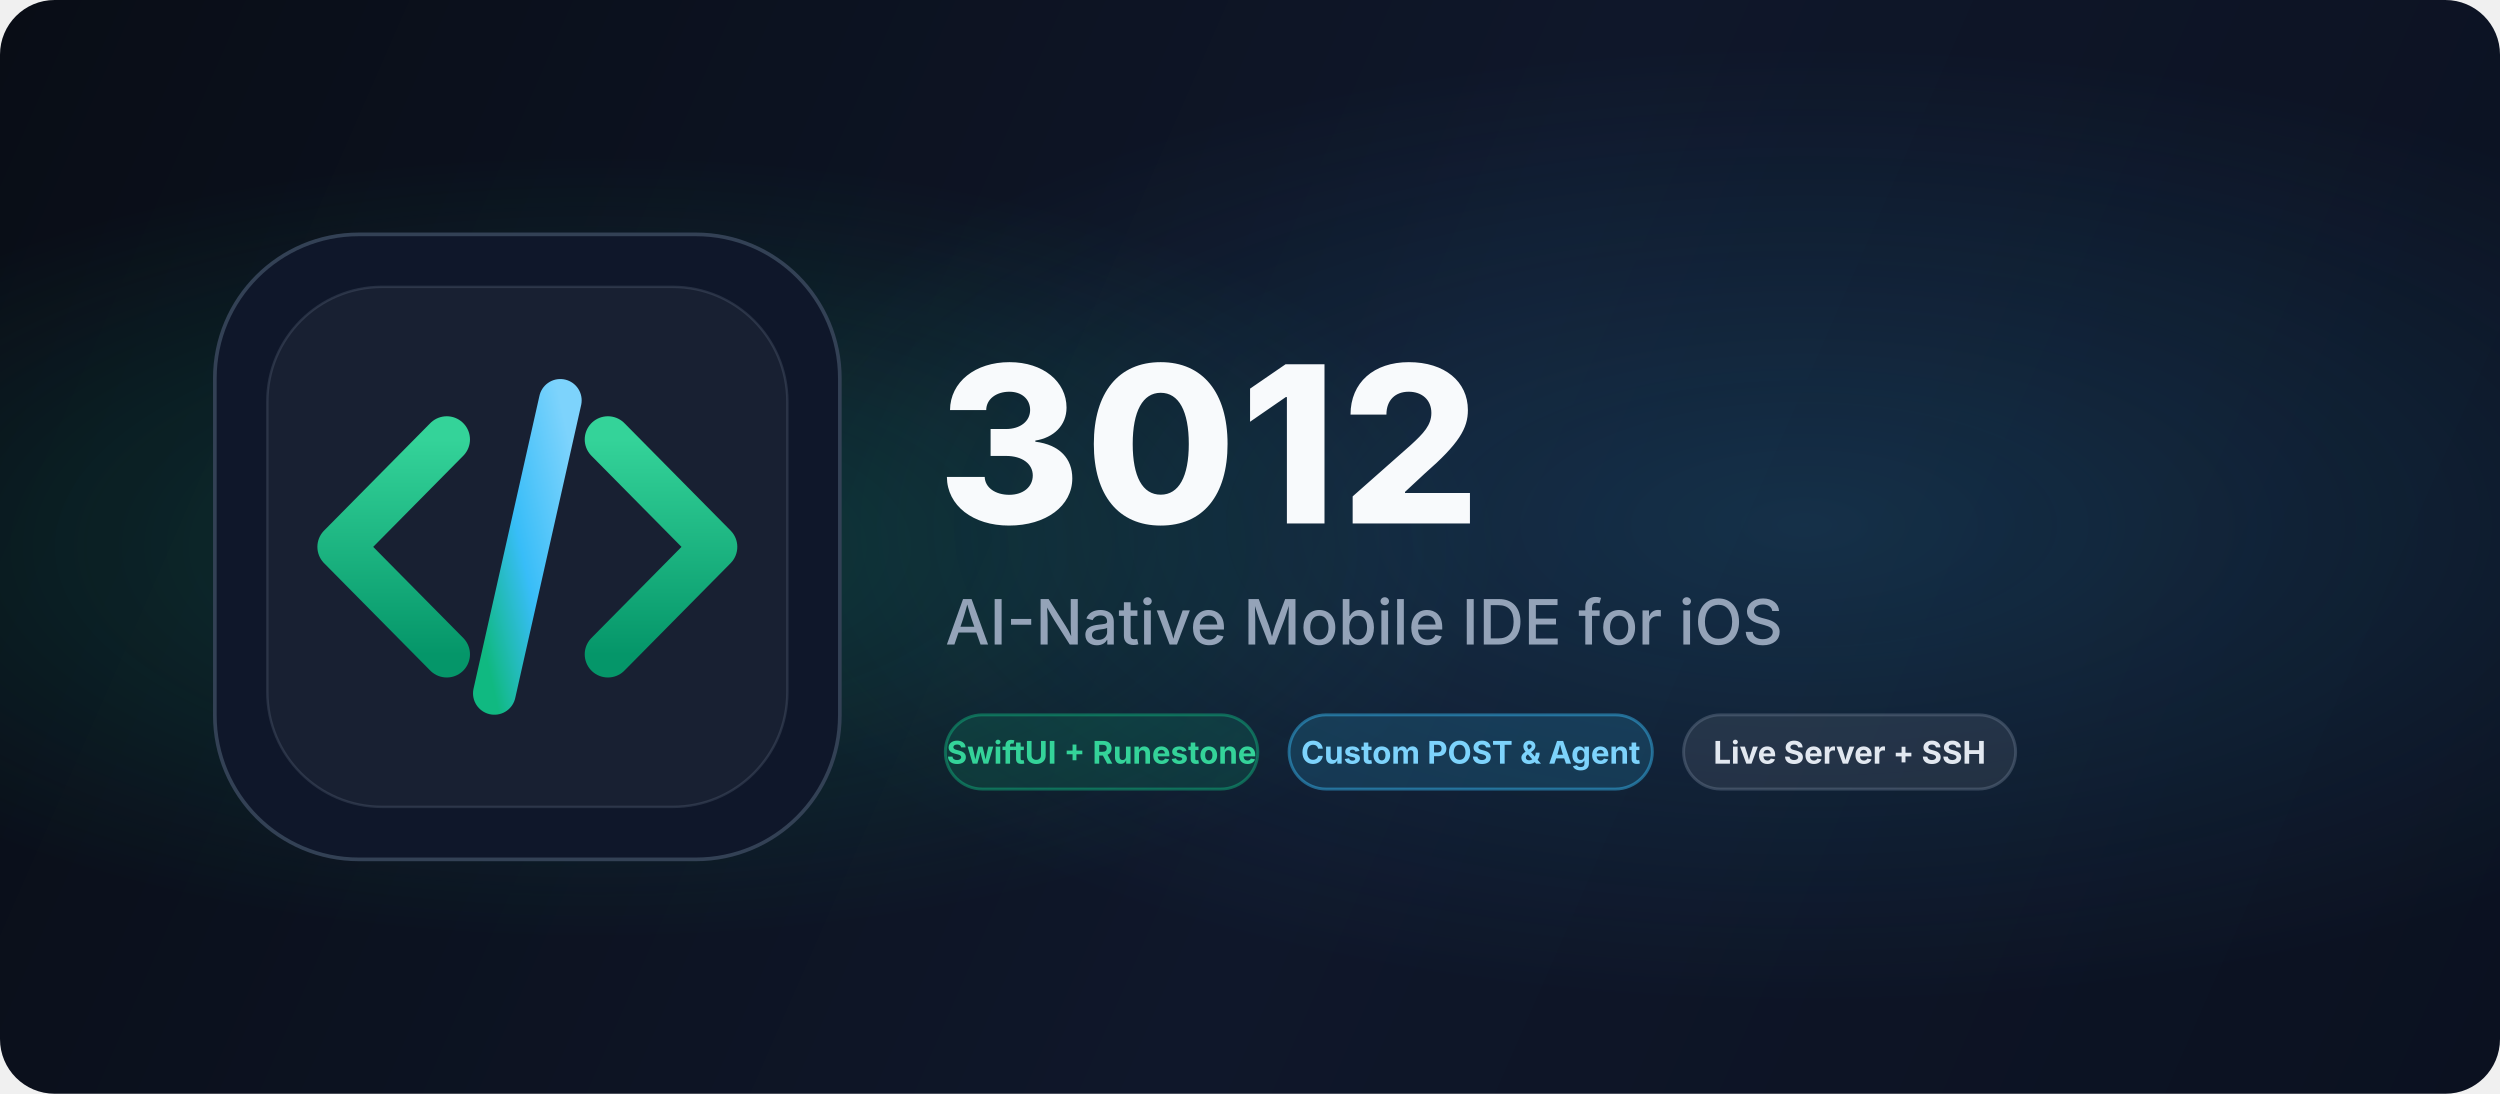
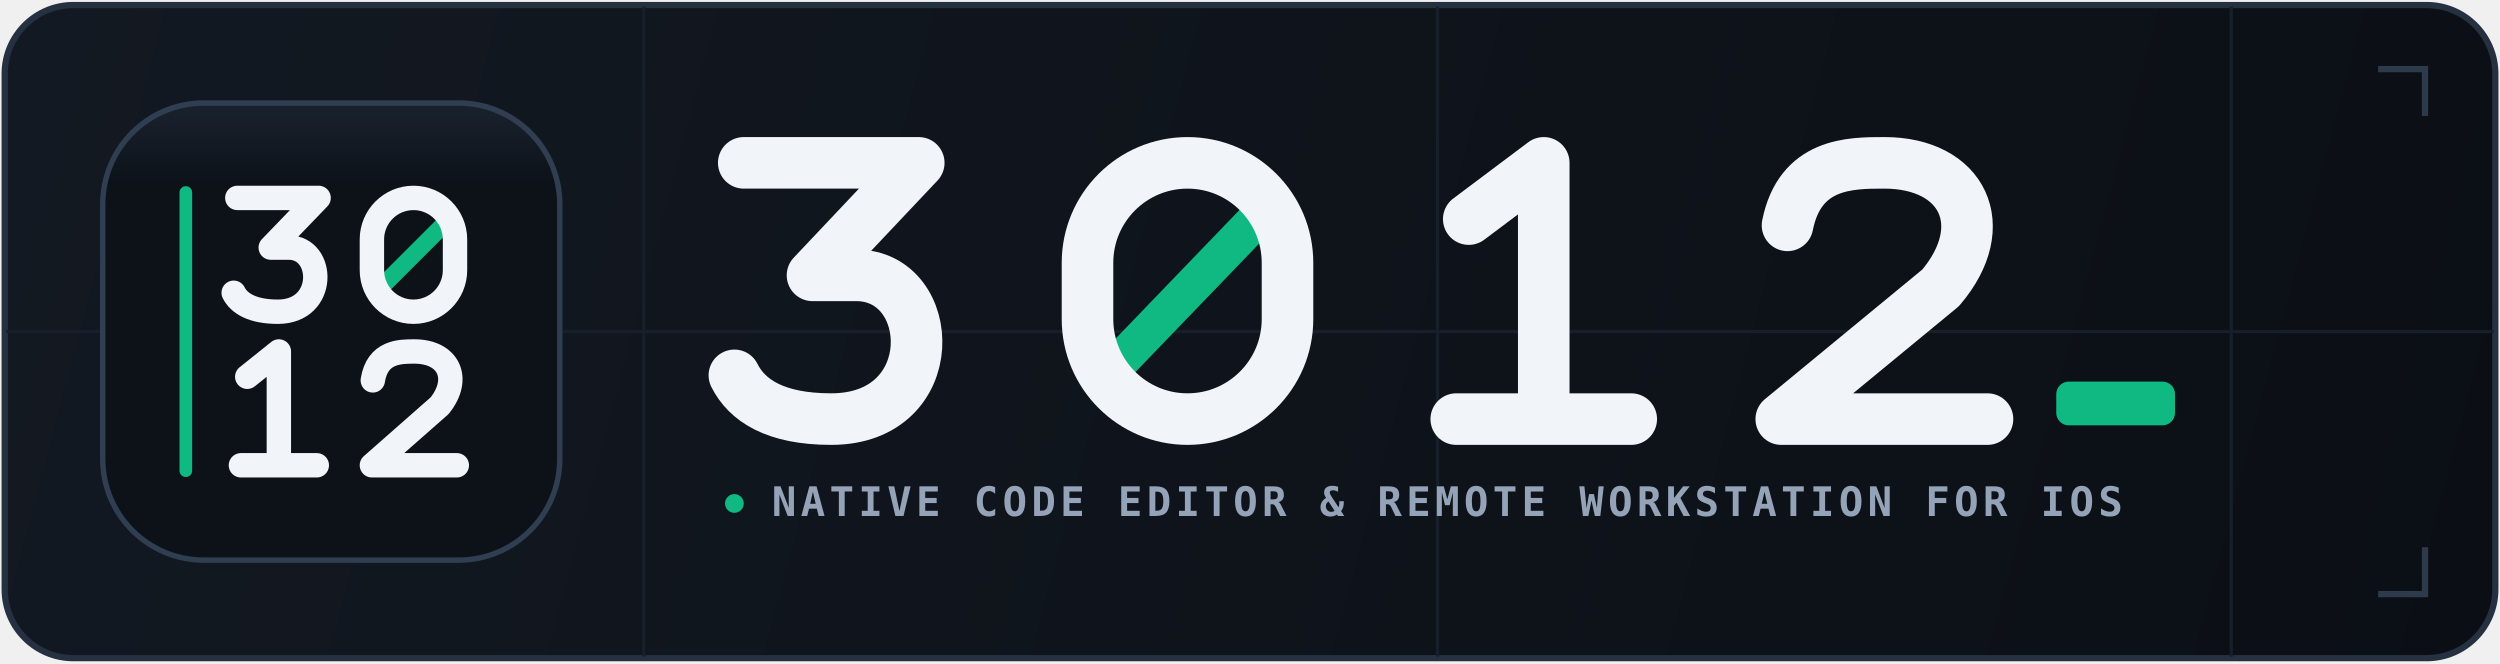
- <svg xmlns="http://www.w3.org/2000/svg" viewBox="0 0 1280 560" width="1280" height="560" fill="none">
+ <svg xmlns="http://www.w3.org/2000/svg" viewBox="0 0 800 212" width="720" height="191" fill="none">
  <defs>
-     <linearGradient id="bannerBg" x1="0" y1="0" x2="1280" y2="560" gradientUnits="userSpaceOnUse">
-       <stop offset="0%" stop-color="#090D16" />
-       <stop offset="55%" stop-color="#0F172A" />
-       <stop offset="100%" stop-color="#0B1120" />
+     <linearGradient id="cardBg" x1="0" y1="0" x2="800" y2="212" gradientUnits="userSpaceOnUse">
+       <stop offset="0%" stop-color="#131922" />
+       <stop offset="100%" stop-color="#0B0F15" />
    </linearGradient>
-     <radialGradient id="bGlow1" cx="24%" cy="50%" r="36%">
-       <stop offset="0%" stop-color="#10B981" stop-opacity="0.22" />
-       <stop offset="100%" stop-color="#10B981" stop-opacity="0" />
-     </radialGradient>
-     <radialGradient id="bGlow2" cx="72%" cy="48%" r="44%">
-       <stop offset="0%" stop-color="#38BDF8" stop-opacity="0.16" />
-       <stop offset="100%" stop-color="#38BDF8" stop-opacity="0" />
-     </radialGradient>
-     <linearGradient id="bChevGrad" x1="0" y1="0" x2="0" y2="1">
-       <stop offset="0%" stop-color="#34D399" />
-       <stop offset="100%" stop-color="#059669" />
-     </linearGradient>
-     <linearGradient id="bSlashGrad" x1="1" y1="0" x2="0" y2="1">
-       <stop offset="0%" stop-color="#7DD3FC" />
-       <stop offset="55%" stop-color="#38BDF8" />
-       <stop offset="100%" stop-color="#10B981" />
+     <linearGradient id="tileBg" x1="106" y1="32" x2="106" y2="180" gradientUnits="userSpaceOnUse">
+       <stop offset="0%" stop-color="#18202B" />
+       <stop offset="100%" stop-color="#0D1219" />
    </linearGradient>
  </defs>
-   <rect width="1280" height="560" rx="28" fill="url(#bannerBg)" />
-   <rect width="1280" height="560" rx="28" fill="url(#bGlow1)" />
-   <rect width="1280" height="560" rx="28" fill="url(#bGlow2)" />
-   <g transform="translate(110, 120) scale(0.3125)">
-     <rect width="1024" height="1024" rx="236" fill="#0F172A" stroke="#334155" stroke-width="6" />
-     <rect x="86" y="86" width="852" height="852" rx="188" fill="#FFFFFF" fill-opacity="0.04" stroke="#94A3B8" stroke-opacity="0.18" stroke-width="4" />
-     <path d="M 380 336 L 206 512 L 380 688" stroke="url(#bChevGrad)" stroke-width="76" stroke-linecap="round" stroke-linejoin="round" />
-     <path d="M 644 336 L 818 512 L 644 688" stroke="url(#bChevGrad)" stroke-width="76" stroke-linecap="round" stroke-linejoin="round" />
-     <line x1="566" y1="272" x2="458" y2="752" stroke="url(#bSlashGrad)" stroke-width="70" stroke-linecap="round" />
+   <rect x="1.5" y="1.5" width="797" height="209" rx="22" fill="url(#cardBg)" stroke="#253040" stroke-width="2" />
+   <g stroke="#171F2A" stroke-width="1">
+     <line x1="206" y1="2" x2="206" y2="210" />
+     <line x1="460" y1="2" x2="460" y2="210" />
+     <line x1="714" y1="2" x2="714" y2="210" />
+     <line x1="2" y1="106" x2="798" y2="106" />
  </g>
-   <text x="480" y="268" fill="#F8FAFC" font-family="-apple-system, BlinkMacSystemFont, 'SF Pro Display', 'Segoe UI', sans-serif" font-size="112" font-weight="800" letter-spacing="2">3012</text>
-   <text x="484" y="330" fill="#94A3B8" font-family="-apple-system, BlinkMacSystemFont, 'SF Pro Text', 'Segoe UI', sans-serif" font-size="32" font-weight="500">AI-Native Mobile IDE for iOS</text>
-   <rect x="484" y="366" width="160" height="38" rx="19" fill="#10B981" fill-opacity="0.16" stroke="#10B981" stroke-opacity="0.45" stroke-width="1.5" />
-   <text x="564" y="391" text-anchor="middle" fill="#34D399" font-family="-apple-system, BlinkMacSystemFont, 'SF Mono', monospace" font-size="16" font-weight="700">SwiftUI + Runestone</text>
-   <rect x="660" y="366" width="186" height="38" rx="19" fill="#38BDF8" fill-opacity="0.16" stroke="#38BDF8" stroke-opacity="0.45" stroke-width="1.5" />
-   <text x="753" y="391" text-anchor="middle" fill="#7DD3FC" font-family="-apple-system, BlinkMacSystemFont, 'SF Mono', monospace" font-size="16" font-weight="700">Custom POST &amp; Agent</text>
-   <rect x="862" y="366" width="170" height="38" rx="19" fill="#FFFFFF" fill-opacity="0.08" stroke="#64748B" stroke-opacity="0.45" stroke-width="1.5" />
-   <text x="947" y="391" text-anchor="middle" fill="#E2E8F0" font-family="-apple-system, BlinkMacSystemFont, 'SF Mono', monospace" font-size="16" font-weight="700">Live Server + SSH</text>
+   <g transform="translate(32, 32) scale(0.1445312)">
+     <rect width="1024" height="1024" rx="228" fill="url(#tileBg)" />
+     <rect x="176" y="190" width="28" height="644" rx="14" fill="#10B981" />
+     <line x1="618" y1="418" x2="770" y2="266" stroke="#10B981" stroke-width="38" stroke-linecap="round" />
+     <g stroke="#F1F5F9" stroke-width="54" stroke-linecap="round" stroke-linejoin="round">
+       <path d="M 304 216 H 484 L 378 326 H 418 C 498 326 502 468 394 468 C 338 468 308 450 296 426" />
+       <rect x="602" y="216" width="184" height="252" rx="92" />
+       <path d="M 326 612 L 396 556 V 808 M 312 808 H 480" />
+       <path d="M 604 620 C 614 556 664 556 696 556 C 772 556 800 616 752 676 L 602 808 H 790" />
+     </g>
+     <rect x="6" y="6" width="1012" height="1012" rx="224" stroke="#303E52" stroke-width="12" />
+   </g>
+   <g transform="translate(228, 42)">
+     <line x1="126" y1="78" x2="178" y2="24" stroke="#10B981" stroke-width="12" stroke-linecap="round" />
+     <g stroke="#F1F5F9" stroke-width="16.5" stroke-linecap="round" stroke-linejoin="round">
+       <path d="M 10 10 H 66 L 32 46 H 46 C 72 46 74 92 38 92 C 20 92 11 86 7 78" />
+       <rect x="120" y="10" width="64" height="82" rx="32" />
+       <path d="M 242 28 L 266 10 V 92 M 238 92 H 294" />
+       <path d="M 344 30 C 348 10 364 10 375 10 C 400 10 410 30 393 50 L 342 92 H 408" />
+     </g>
+     <rect x="430" y="80" width="38" height="14" rx="4" fill="#10B981" />
+     <rect x="4" y="116" width="6" height="6" rx="3" fill="#10B981" />
+     <text x="19" y="123" fill="#94A3B8" font-family="ui-monospace, SFMono-Regular, Menlo, Consolas, monospace" font-size="13" font-weight="600" letter-spacing="1.4">NATIVE CODE EDITOR &amp; REMOTE WORKSTATION FOR IOS</text>
+   </g>
+   <path d="M762 22 H776 V36 M762 190 H776 V176" stroke="#2D3A4B" stroke-width="2" stroke-linecap="square" />
</svg>
